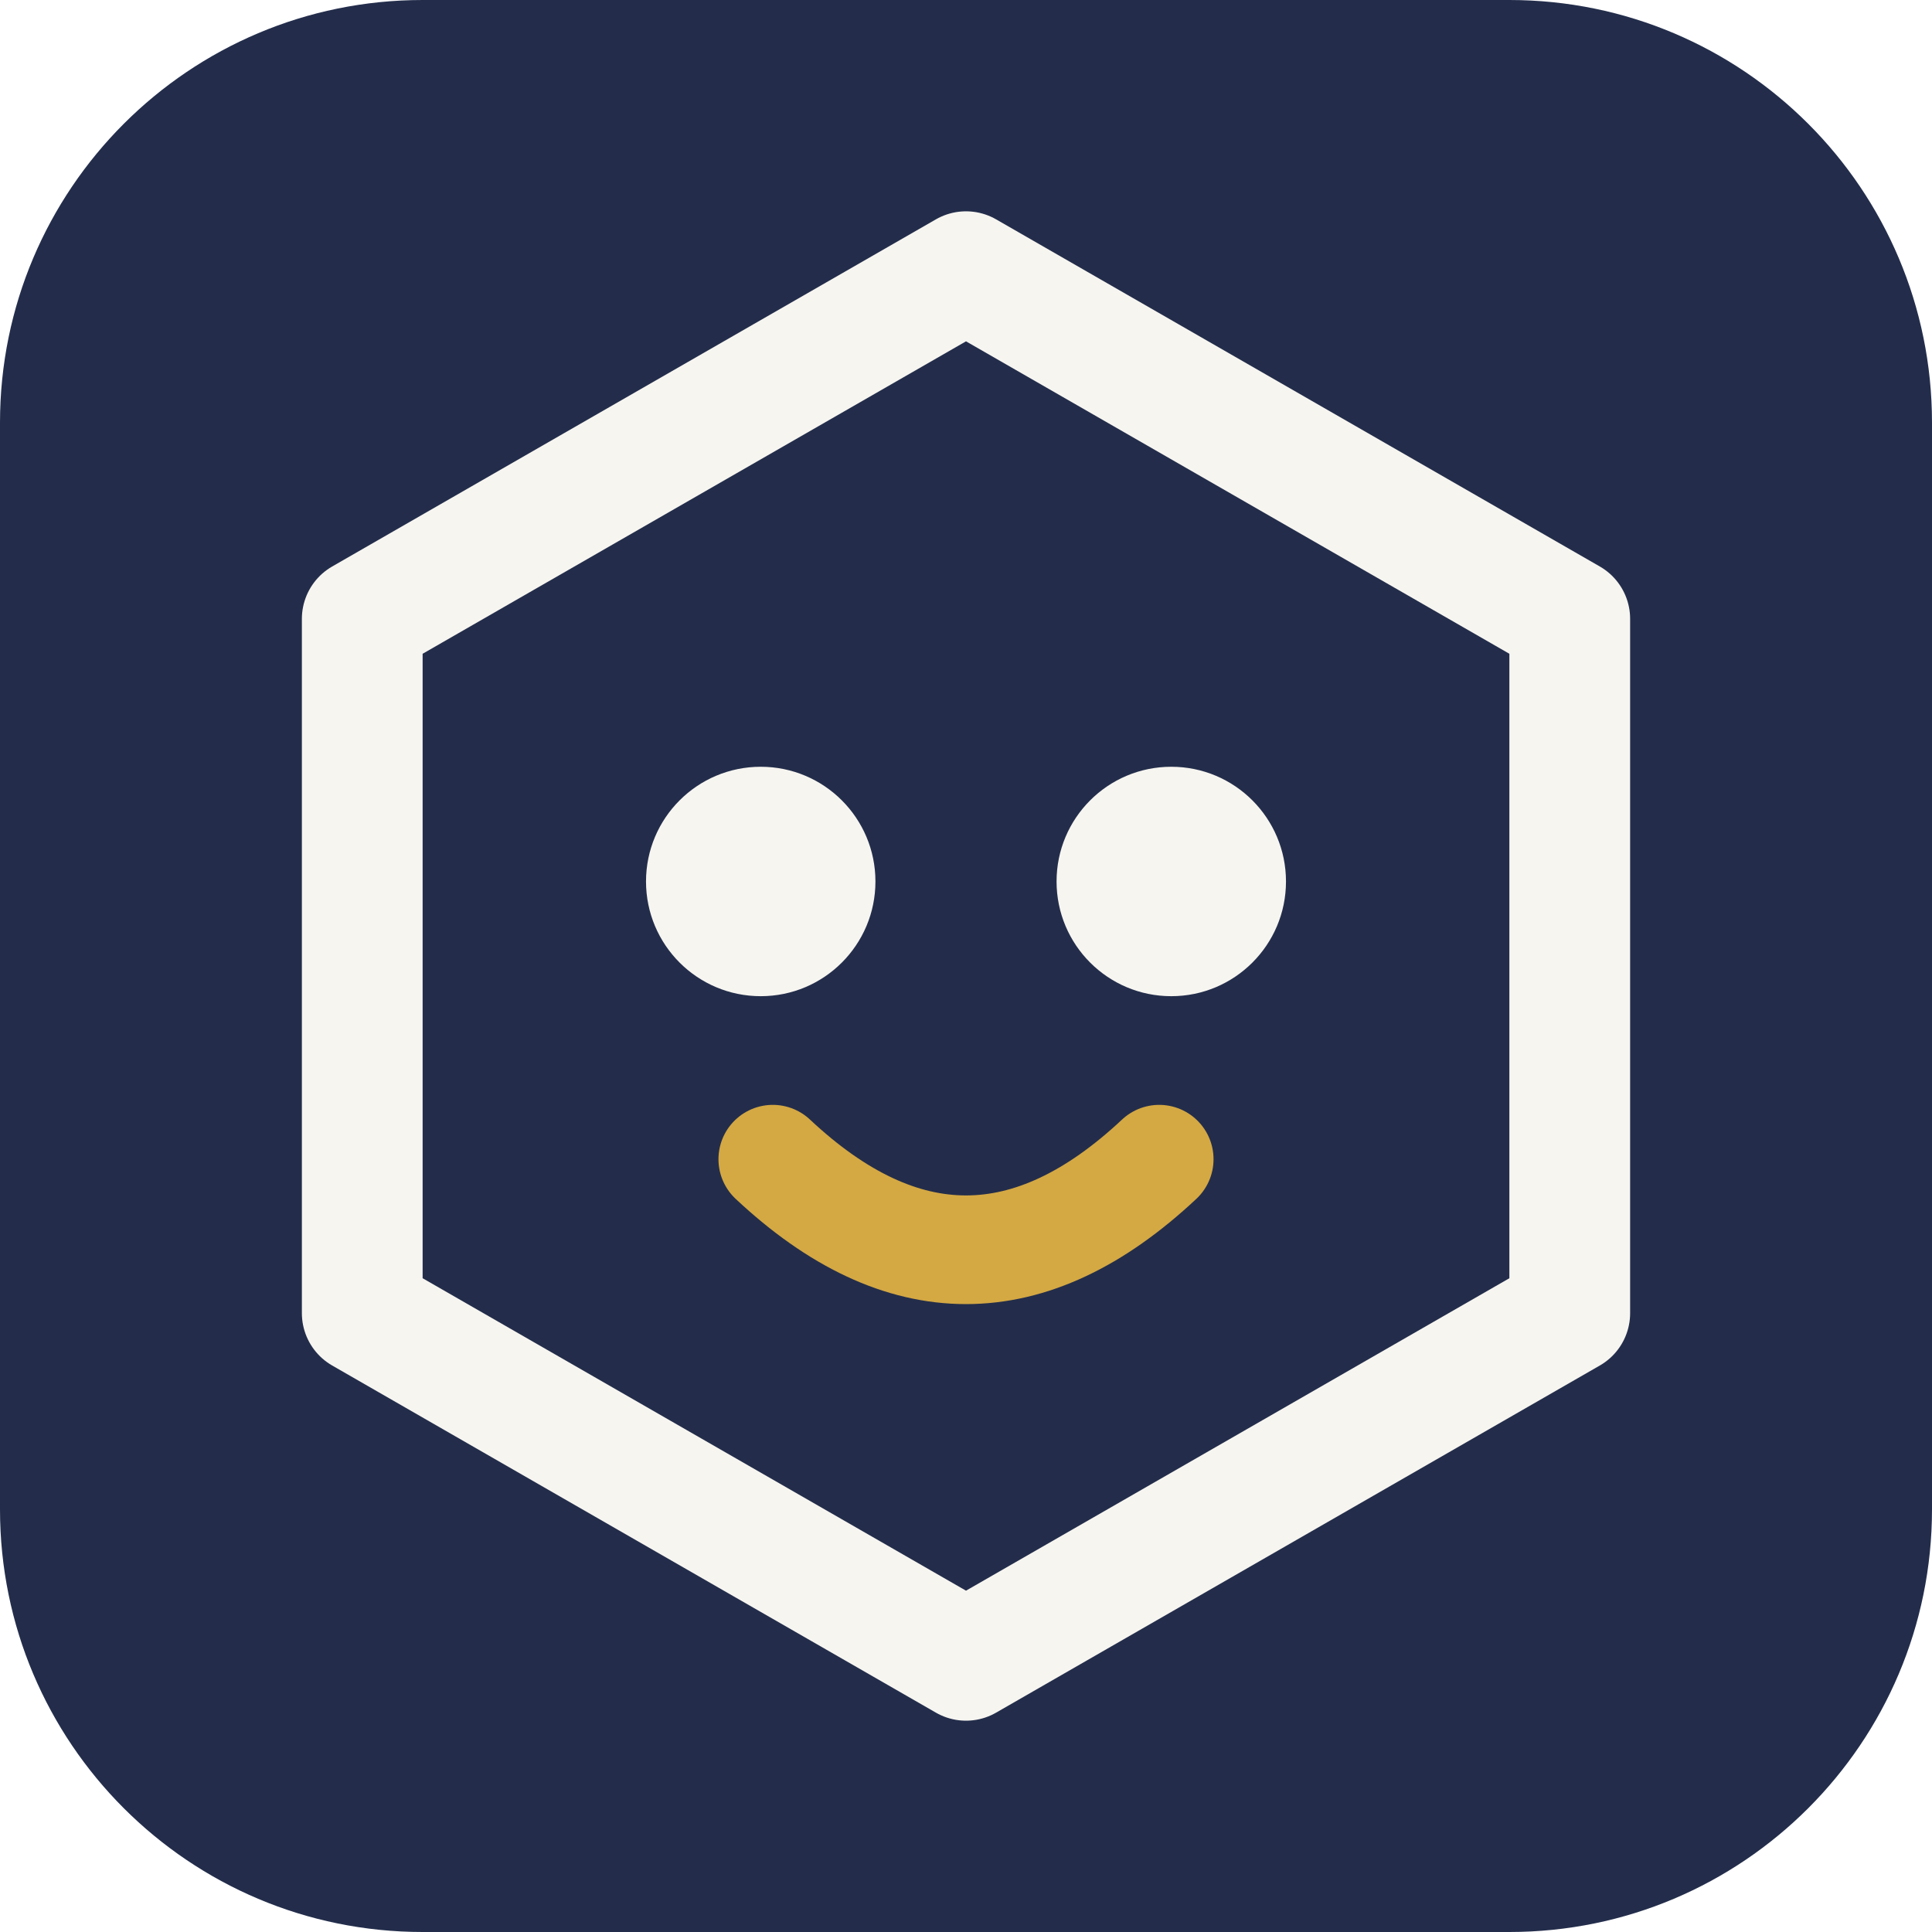
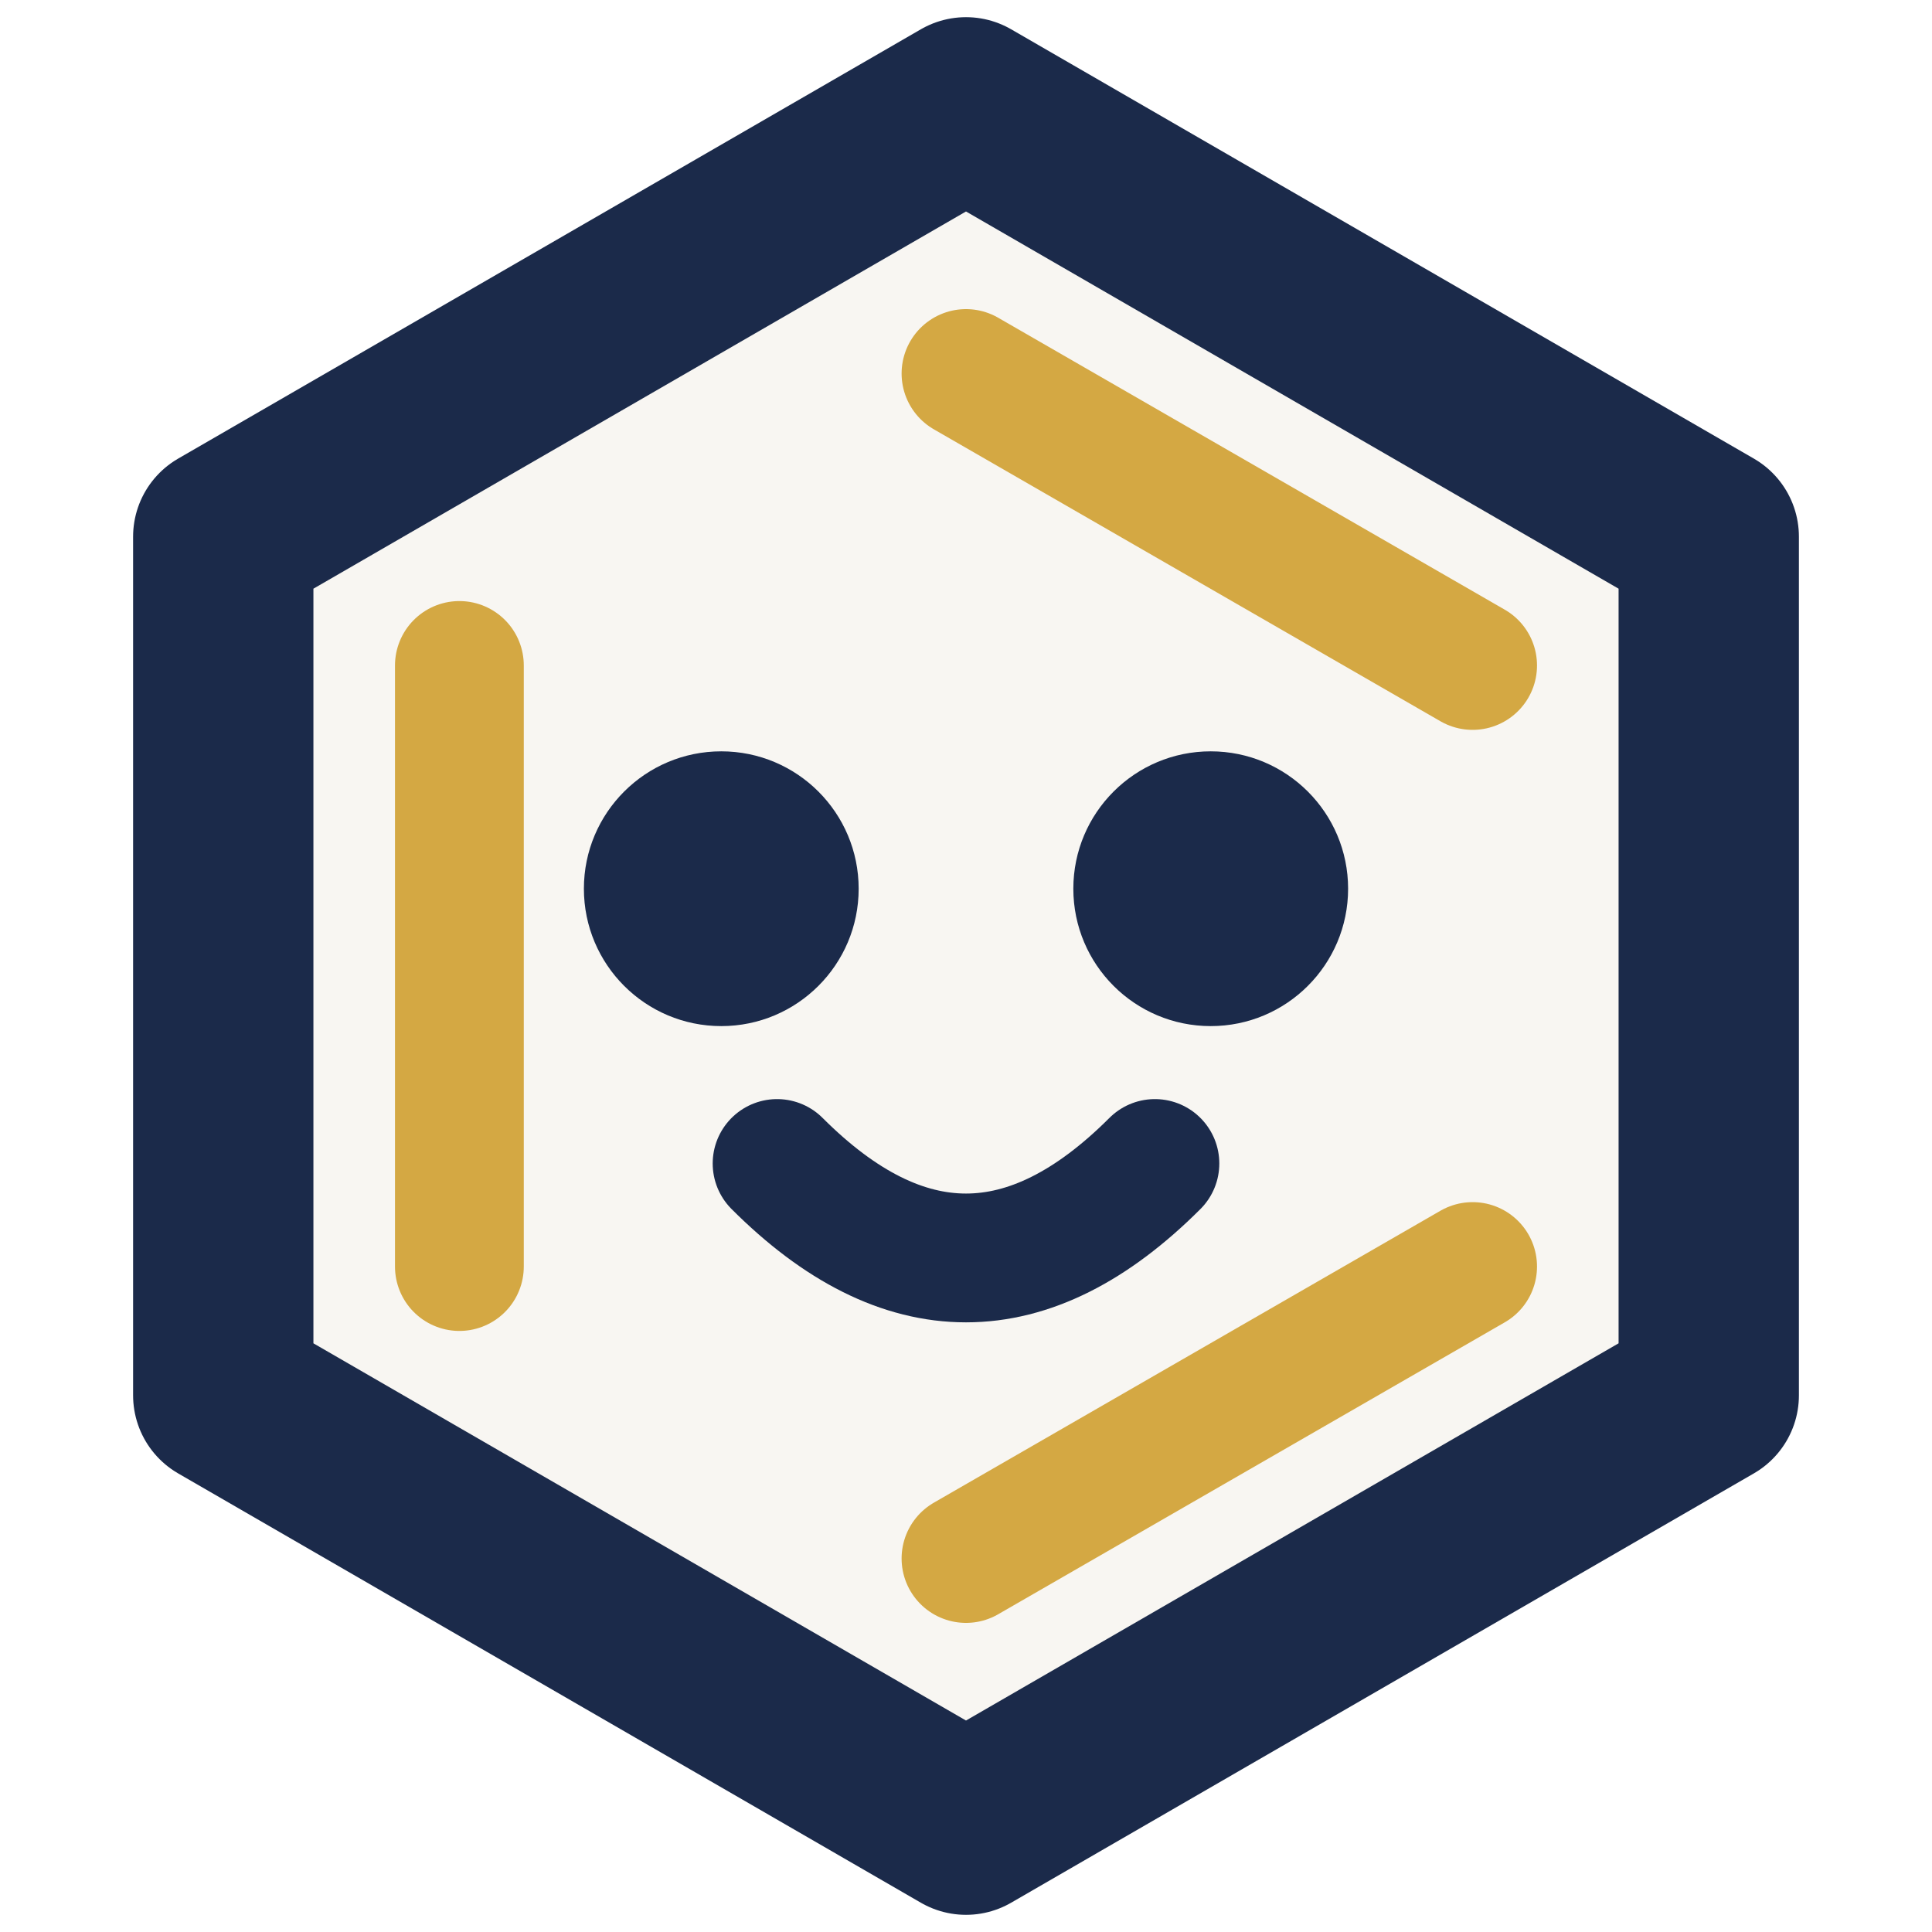
- <svg xmlns="http://www.w3.org/2000/svg" viewBox="0 0 32 32">
-   <rect width="32" height="32" rx="7" fill="#232d4b" />
-   <path d="M16 4.5l10 5.75v11.5L16 27.5 6 21.75v-11.5z" fill="none" stroke="#f7f5f0" stroke-width="2" stroke-linejoin="round" />
-   <circle cx="12.6" cy="14.6" r="1.9" fill="#f7f5f0" />
-   <circle cx="19.4" cy="14.6" r="1.9" fill="#f7f5f0" />
-   <path d="M12.8 19.2q3.2 3 6.4 0" fill="none" stroke="#D4A843" stroke-width="1.8" stroke-linecap="round" />
+ <svg xmlns="http://www.w3.org/2000/svg" viewBox="9.5 7.5 45 45">
+   <path d="M32 10 L49.3 20 L49.3 40 L32 50 L14.7 40 L14.7 20 Z" fill="#F8F6F2" stroke="#1B2A4A" stroke-width="4.2" stroke-linejoin="round" />
+   <path d="M32 16.2 L43.8 23 M43.8 37 L32 43.8 M20.2 37 L20.2 23" fill="none" stroke="#D4A843" stroke-width="3" stroke-linecap="round" />
+   <circle cx="26.3" cy="28.2" r="3.2" fill="#1B2A4A" />
+   <circle cx="37.7" cy="28.2" r="3.2" fill="#1B2A4A" />
+   <path d="M27.6 34.6 Q32 39 36.4 34.6" fill="none" stroke="#1B2A4A" stroke-width="3" stroke-linecap="round" />
</svg>
